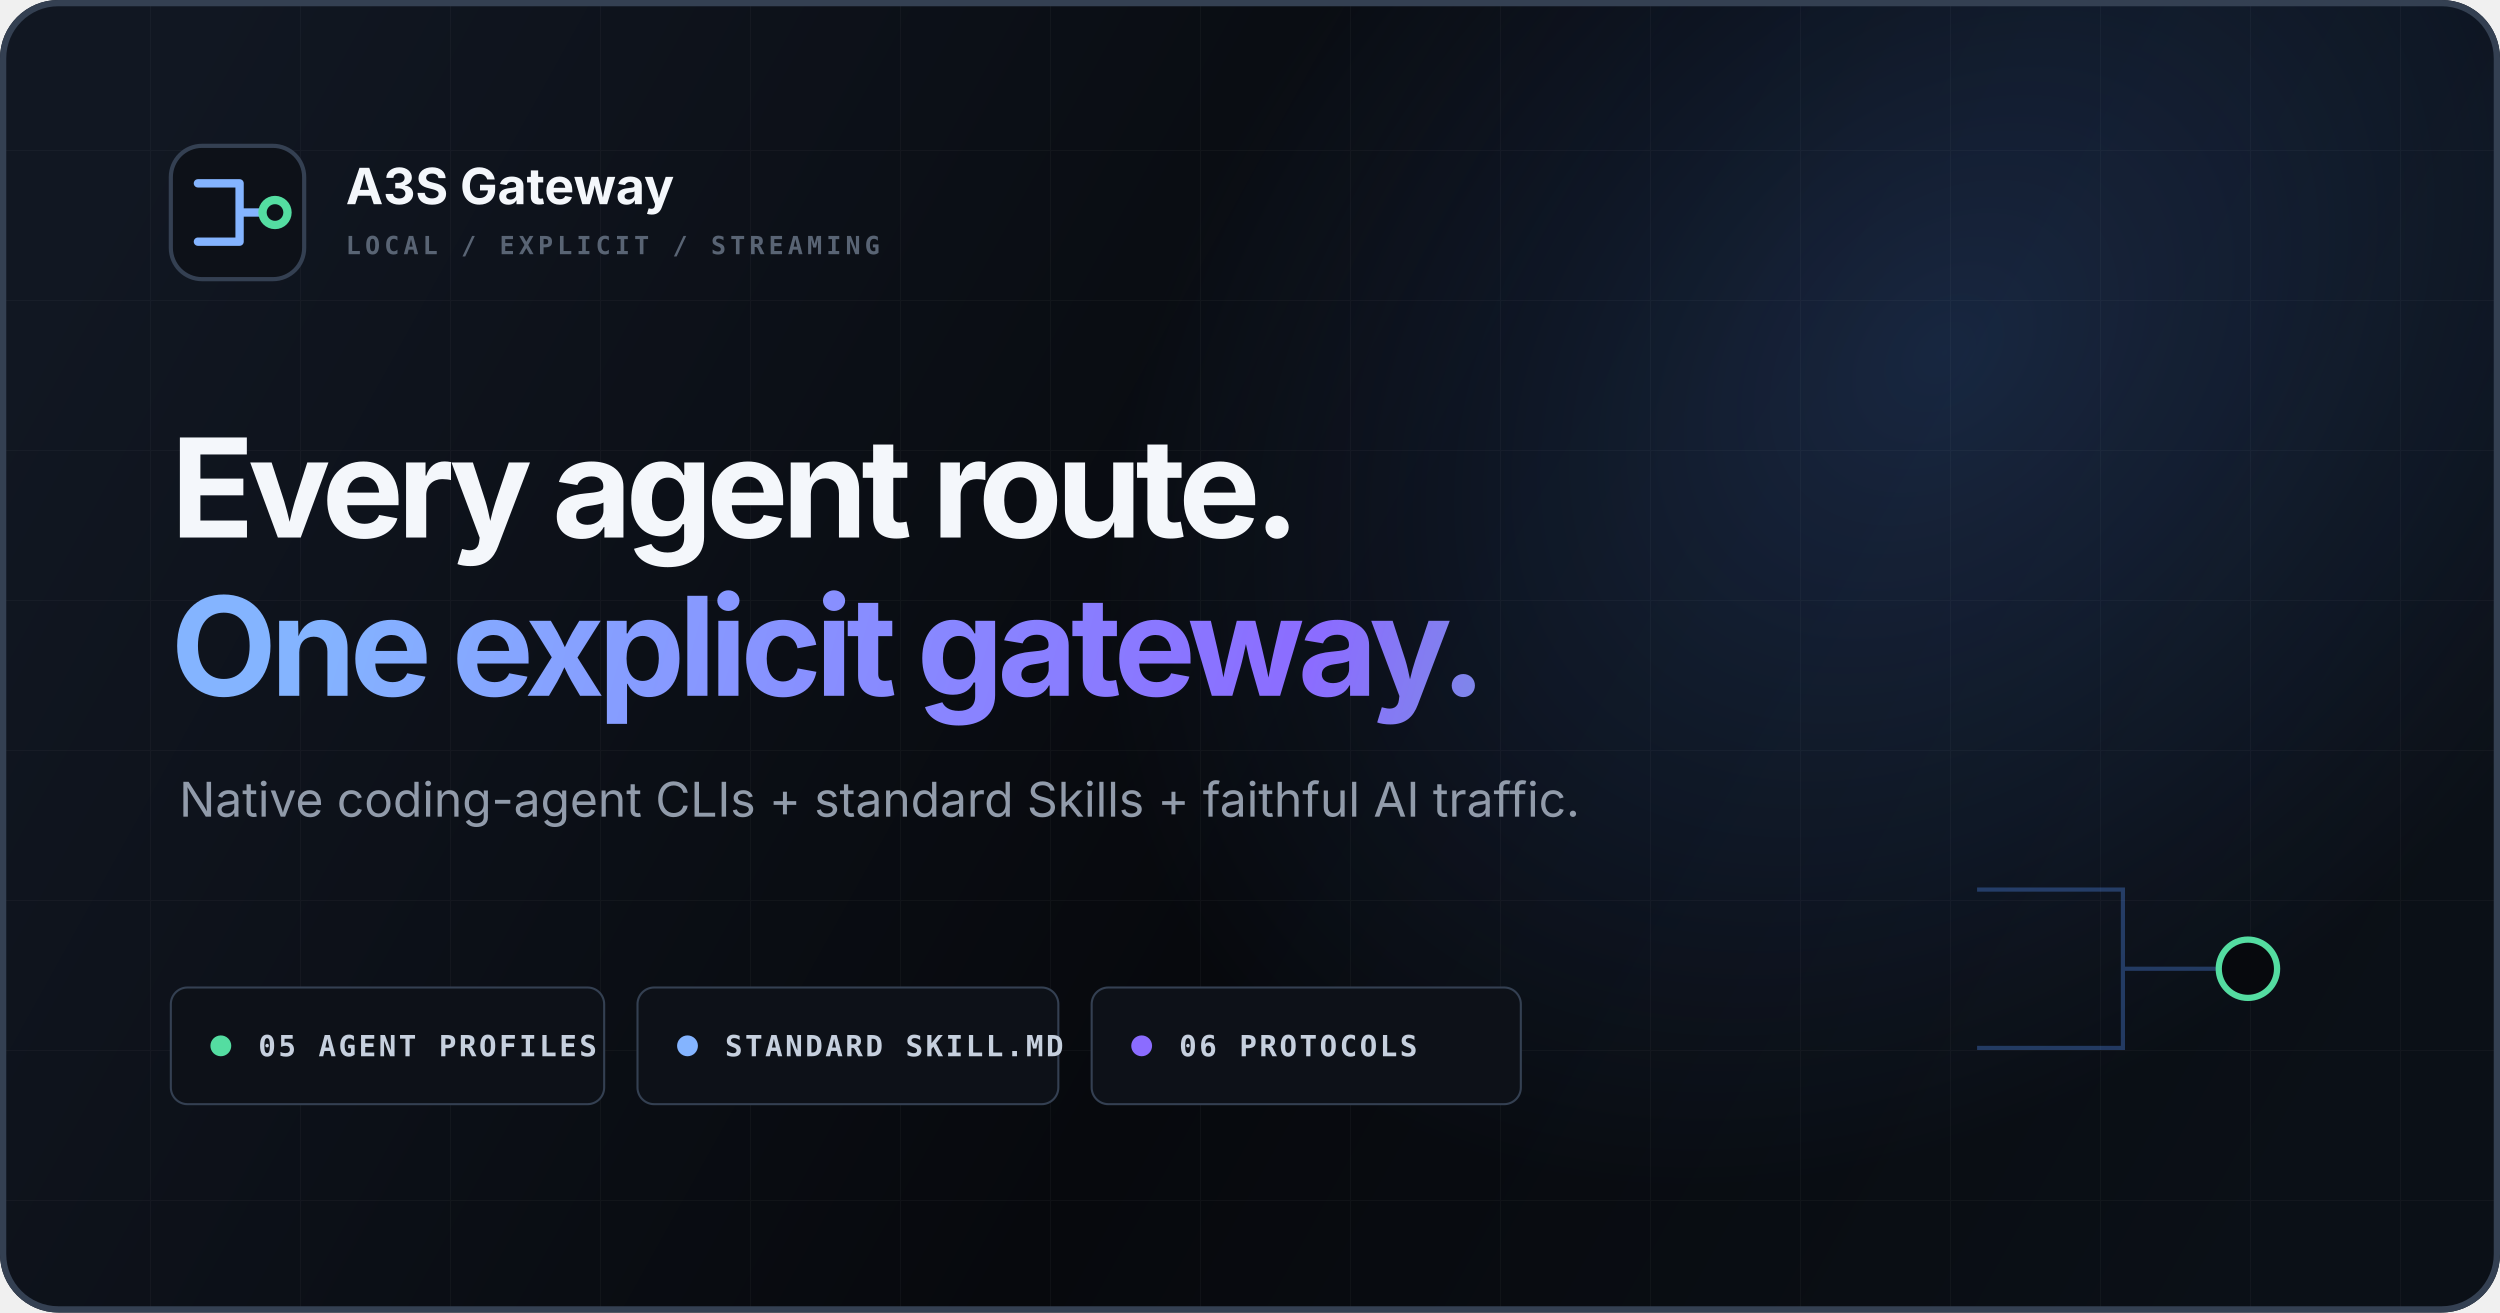
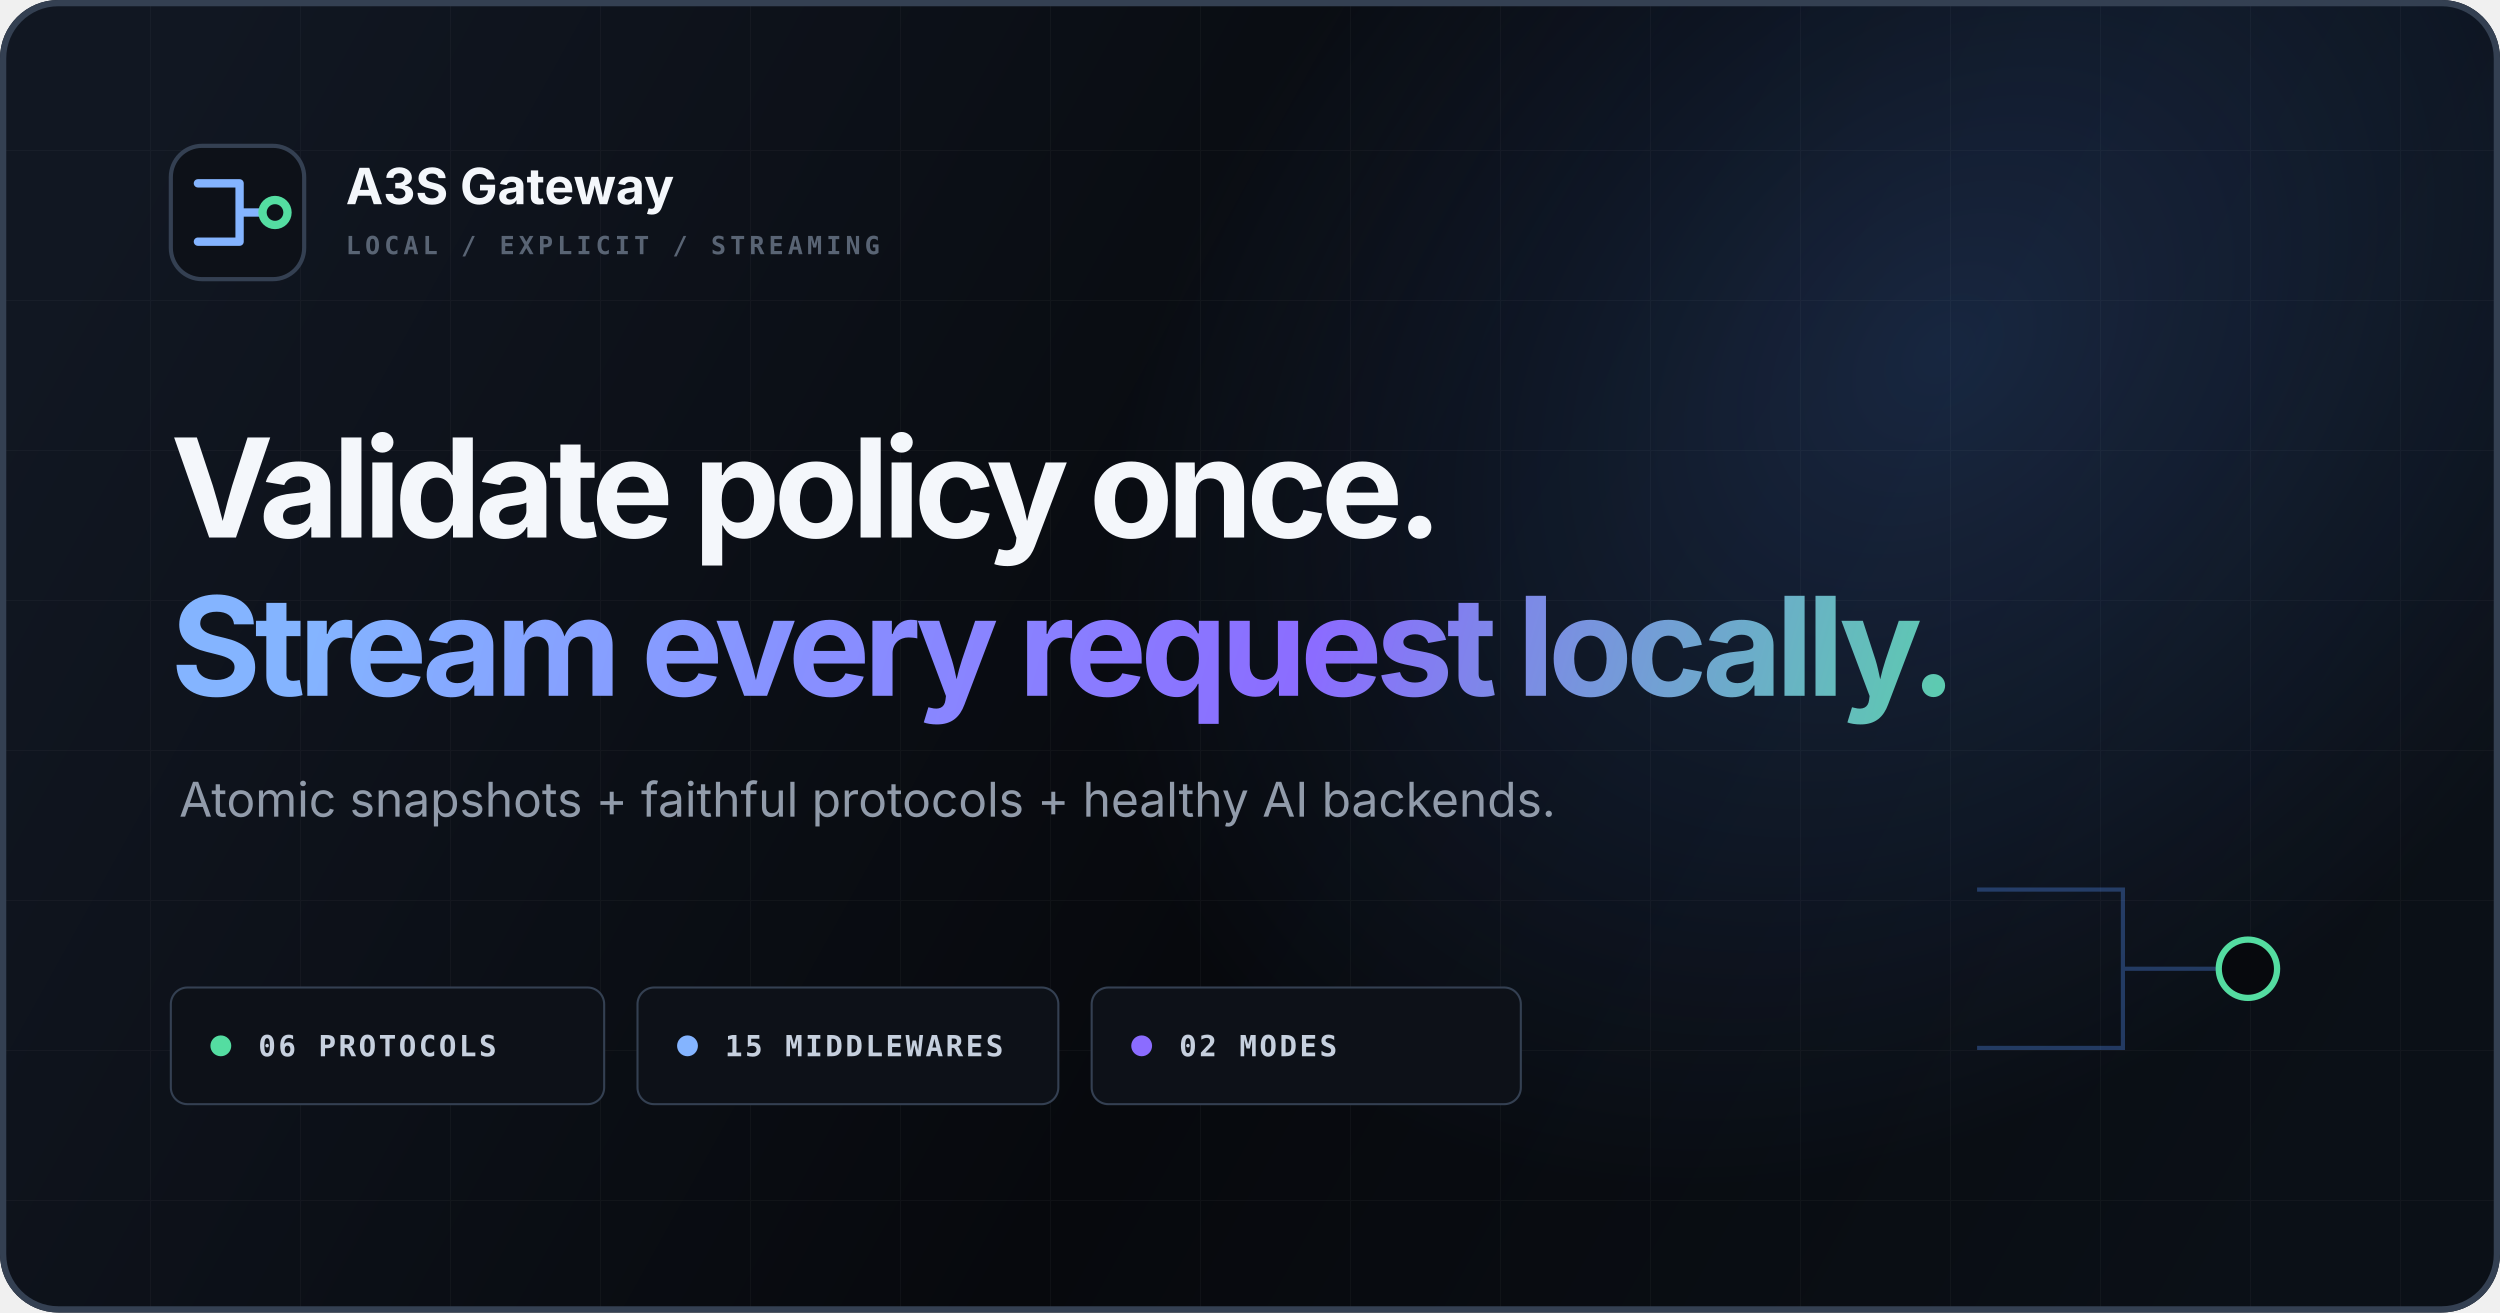
<svg xmlns="http://www.w3.org/2000/svg" width="1200" height="630" viewBox="0 0 1200 630" role="img" aria-labelledby="title desc">
  <defs>
    <linearGradient id="background" x1="78" y1="44" x2="1088" y2="604" gradientUnits="userSpaceOnUse">
      <stop stop-color="#111722" />
      <stop offset="0.55" stop-color="#07090d" />
      <stop offset="1" stop-color="#0b1017" />
    </linearGradient>
    <linearGradient id="accent" x1="177" y1="205" x2="965" y2="424" gradientUnits="userSpaceOnUse">
      <stop stop-color="#84b4ff" />
      <stop offset="0.57" stop-color="#8b6cff" />
      <stop offset="1" stop-color="#54dda1" />
    </linearGradient>
    <radialGradient id="glow" cx="0" cy="0" r="1" gradientTransform="translate(935 170) rotate(137) scale(463 337)" gradientUnits="userSpaceOnUse">
      <stop stop-color="#5794ff" stop-opacity=".2" />
      <stop offset="1" stop-color="#5794ff" stop-opacity="0" />
    </radialGradient>
    <pattern id="grid" width="72" height="72" patternUnits="userSpaceOnUse">
      <path d="M72 0H0V72" fill="none" stroke="#fff" stroke-opacity=".035" />
    </pattern>
  </defs>
  <rect width="1200" height="630" rx="28" fill="url(#background)" />
  <rect width="1200" height="630" rx="28" fill="url(#glow)" />
  <rect width="1200" height="630" rx="28" fill="url(#grid)" />
  <rect x="1.5" y="1.5" width="1197" height="627" rx="26.5" fill="none" stroke="#344052" stroke-width="3" />
  <g transform="translate(82 70)">
    <rect width="64" height="64" rx="15" fill="#0d1118" stroke="#344052" stroke-width="2" />
    <path d="M13 18h20v28H13M33 32h11" fill="none" stroke="url(#accent)" stroke-width="4" stroke-linecap="round" stroke-linejoin="round" />
    <circle cx="50" cy="32" r="6" fill="#0d1118" stroke="#54dda1" stroke-width="4" />
    <text x="84" y="28" fill="#f4f7fb" font-family="-apple-system,BlinkMacSystemFont,'Segoe UI',sans-serif" font-size="24" font-weight="700">A3S Gateway</text>
    <text x="84" y="52" fill="#596474" font-family="ui-monospace,SFMono-Regular,Menlo,monospace" font-size="12" font-weight="700" letter-spacing="2">LOCAL / EXPLICIT / STREAMING</text>
  </g>
-   <text x="82" y="258" fill="#f4f7fb" font-family="-apple-system,BlinkMacSystemFont,'Segoe UI',sans-serif" font-size="66" font-weight="730" letter-spacing="-3">Every agent route.</text>
-   <text x="82" y="334" fill="url(#accent)" font-family="-apple-system,BlinkMacSystemFont,'Segoe UI',sans-serif" font-size="66" font-weight="730" letter-spacing="-3">One explicit gateway.</text>
-   <text x="86" y="392" fill="#919baa" font-family="-apple-system,BlinkMacSystemFont,'Segoe UI',sans-serif" font-size="23">Native coding-agent CLIs + standard Skills + faithful AI traffic.</text>
+   <text x="82" y="258" fill="#f4f7fb" font-family="-apple-system,BlinkMacSystemFont,'Segoe UI',sans-serif" font-size="66" font-weight="730" letter-spacing="-3">Validate policy once.</text>
+   <text x="82" y="334" fill="url(#accent)" font-family="-apple-system,BlinkMacSystemFont,'Segoe UI',sans-serif" font-size="66" font-weight="730" letter-spacing="-3">Stream every request locally.</text>
+   <text x="86" y="392" fill="#919baa" font-family="-apple-system,BlinkMacSystemFont,'Segoe UI',sans-serif" font-size="23">Atomic snapshots + faithful protocols + healthy AI backends.</text>
  <g transform="translate(82 474)" font-family="ui-monospace,SFMono-Regular,Menlo,monospace" font-size="14" font-weight="700" letter-spacing="1.2">
    <rect width="208" height="56" rx="8" fill="#0d1118" stroke="#344052" />
    <circle cx="24" cy="28" r="5" fill="#54dda1" />
-     <text x="42" y="33" fill="#c6d0de">05 AGENT PROFILES</text>
+     <text x="42" y="33" fill="#c6d0de">06 PROTOCOLS</text>
    <rect x="224" width="202" height="56" rx="8" fill="#0d1118" stroke="#344052" />
    <circle cx="248" cy="28" r="5" fill="#84b4ff" />
-     <text x="266" y="33" fill="#c6d0de">STANDARD SKILL.MD</text>
+     <text x="266" y="33" fill="#c6d0de">15 MIDDLEWARES</text>
    <rect x="442" width="206" height="56" rx="8" fill="#0d1118" stroke="#344052" />
    <circle cx="466" cy="28" r="5" fill="#8b6cff" />
-     <text x="484" y="33" fill="#c6d0de">06 PROTOCOLS</text>
+     <text x="484" y="33" fill="#c6d0de">02 MODES</text>
  </g>
  <g transform="translate(949 465)">
    <path d="M0 38h70v-76H0M70 0h45" fill="none" stroke="#5794ff" stroke-opacity=".32" stroke-width="2" />
    <circle cx="130" cy="0" r="14" fill="#07090d" stroke="#54dda1" stroke-width="3" />
  </g>
</svg>
